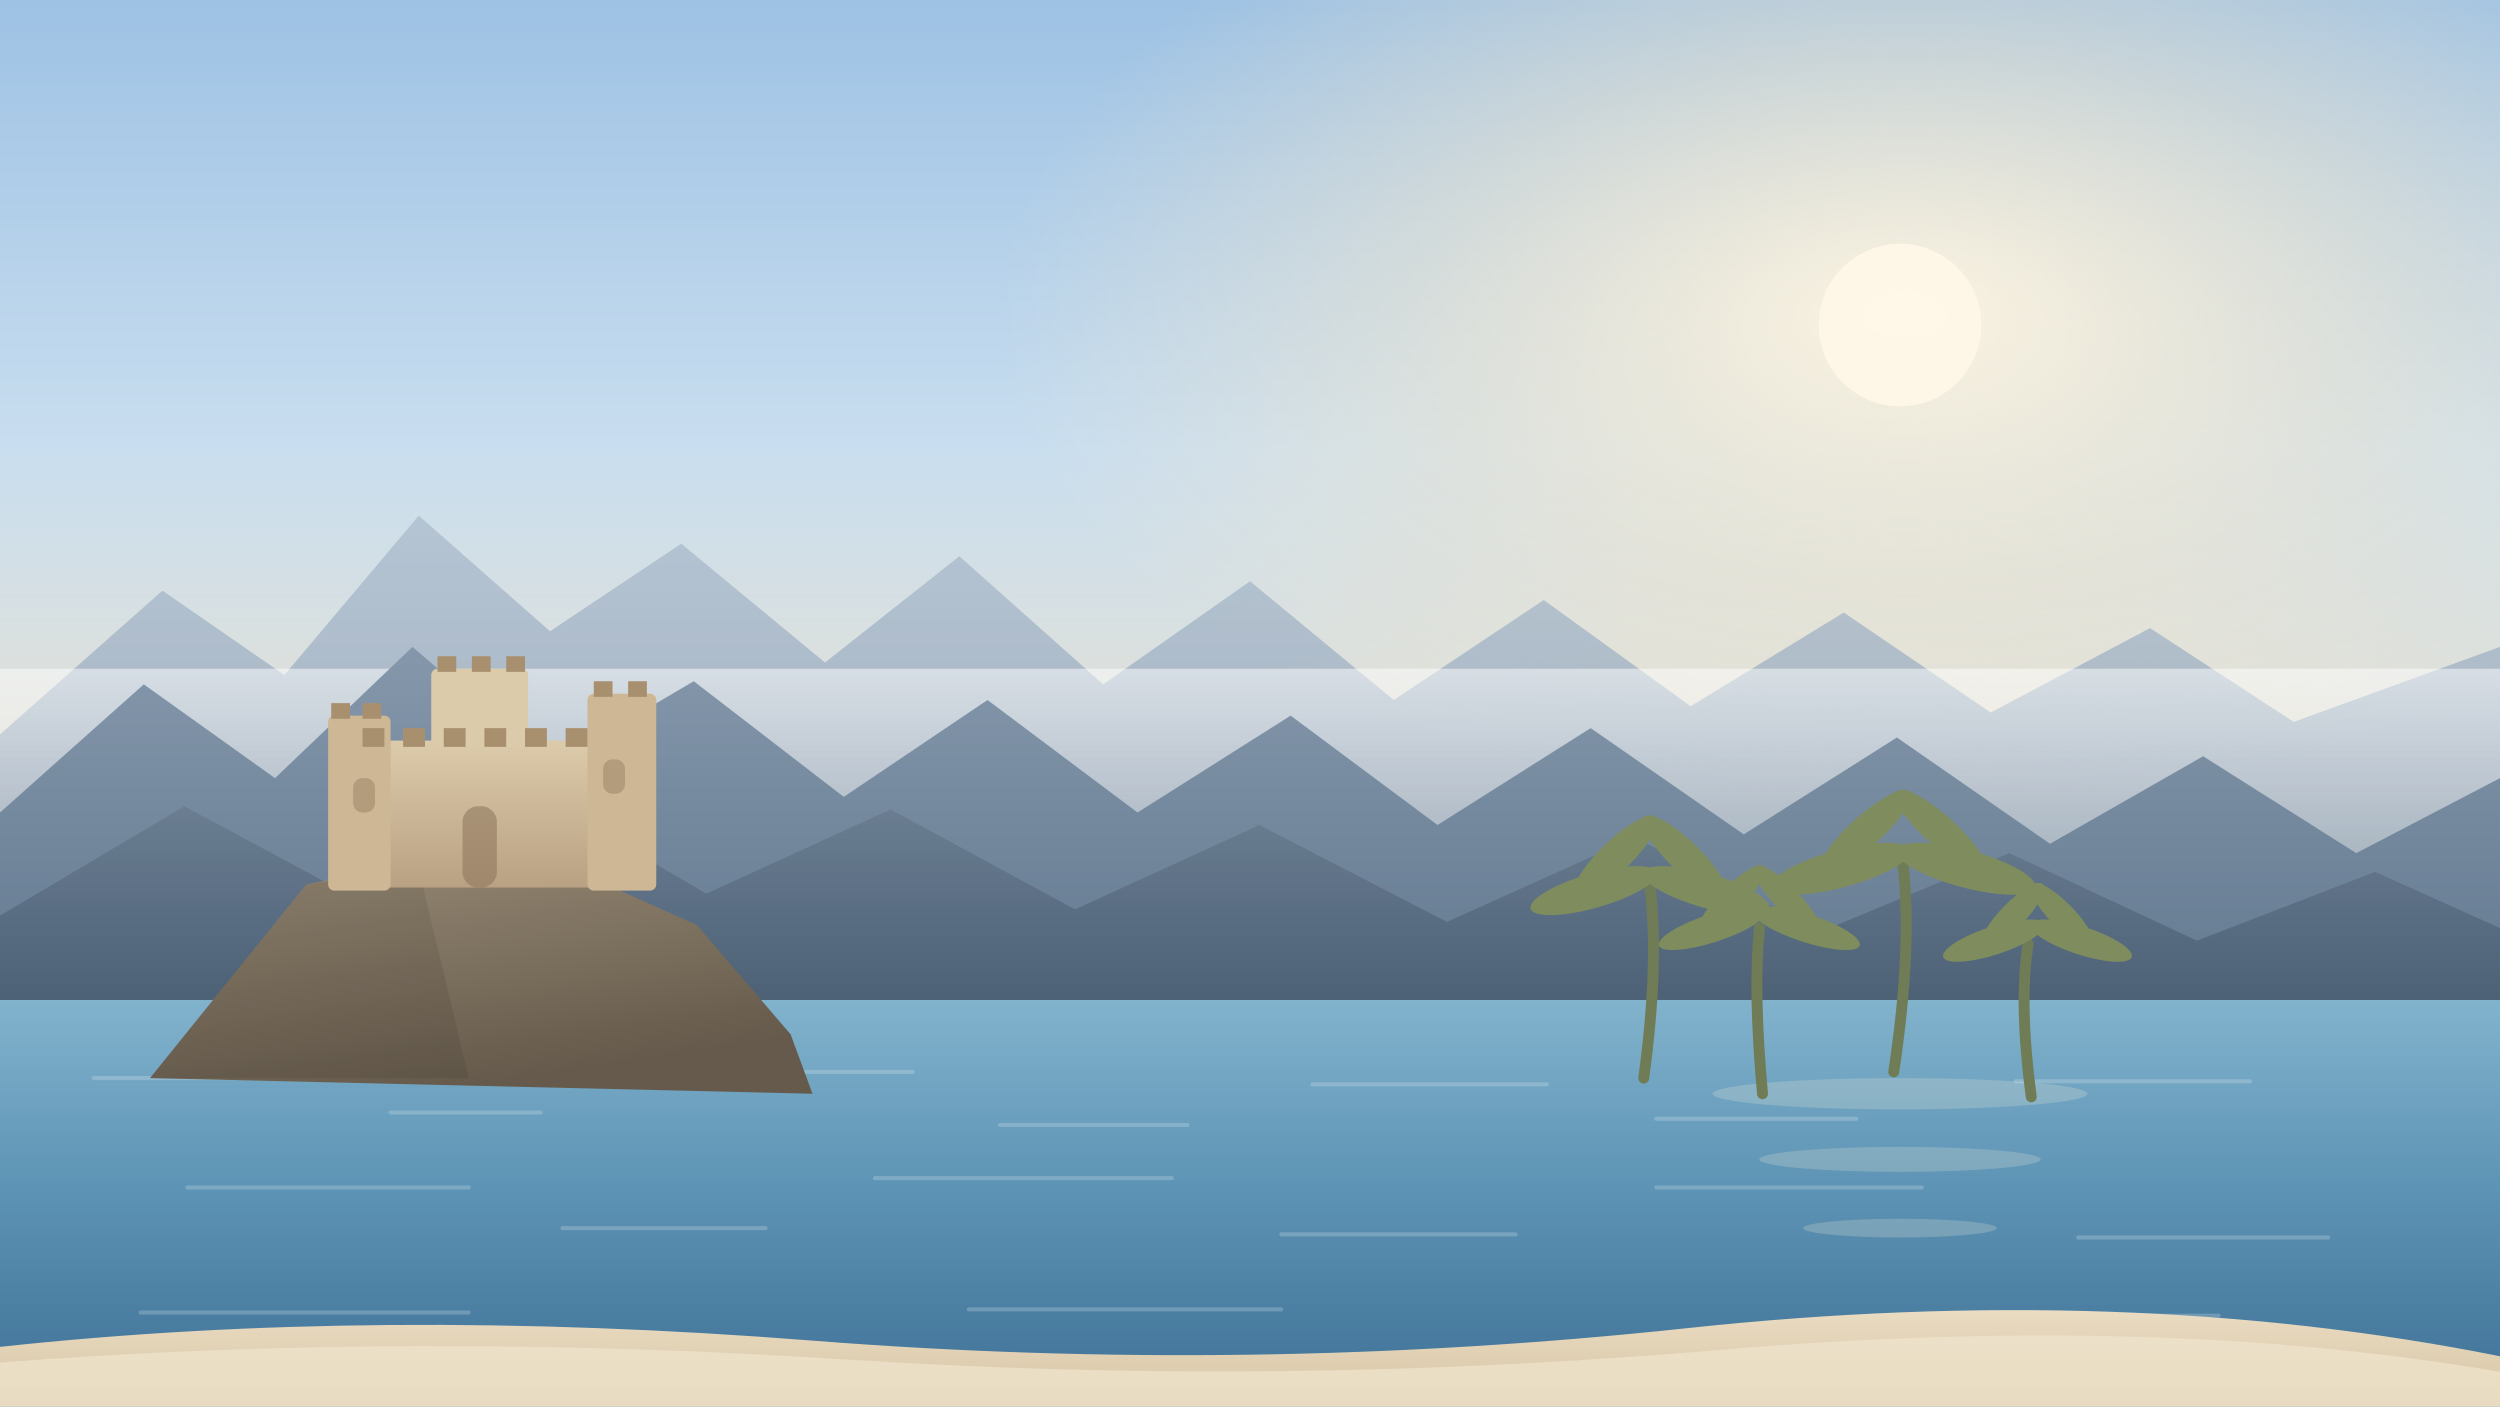
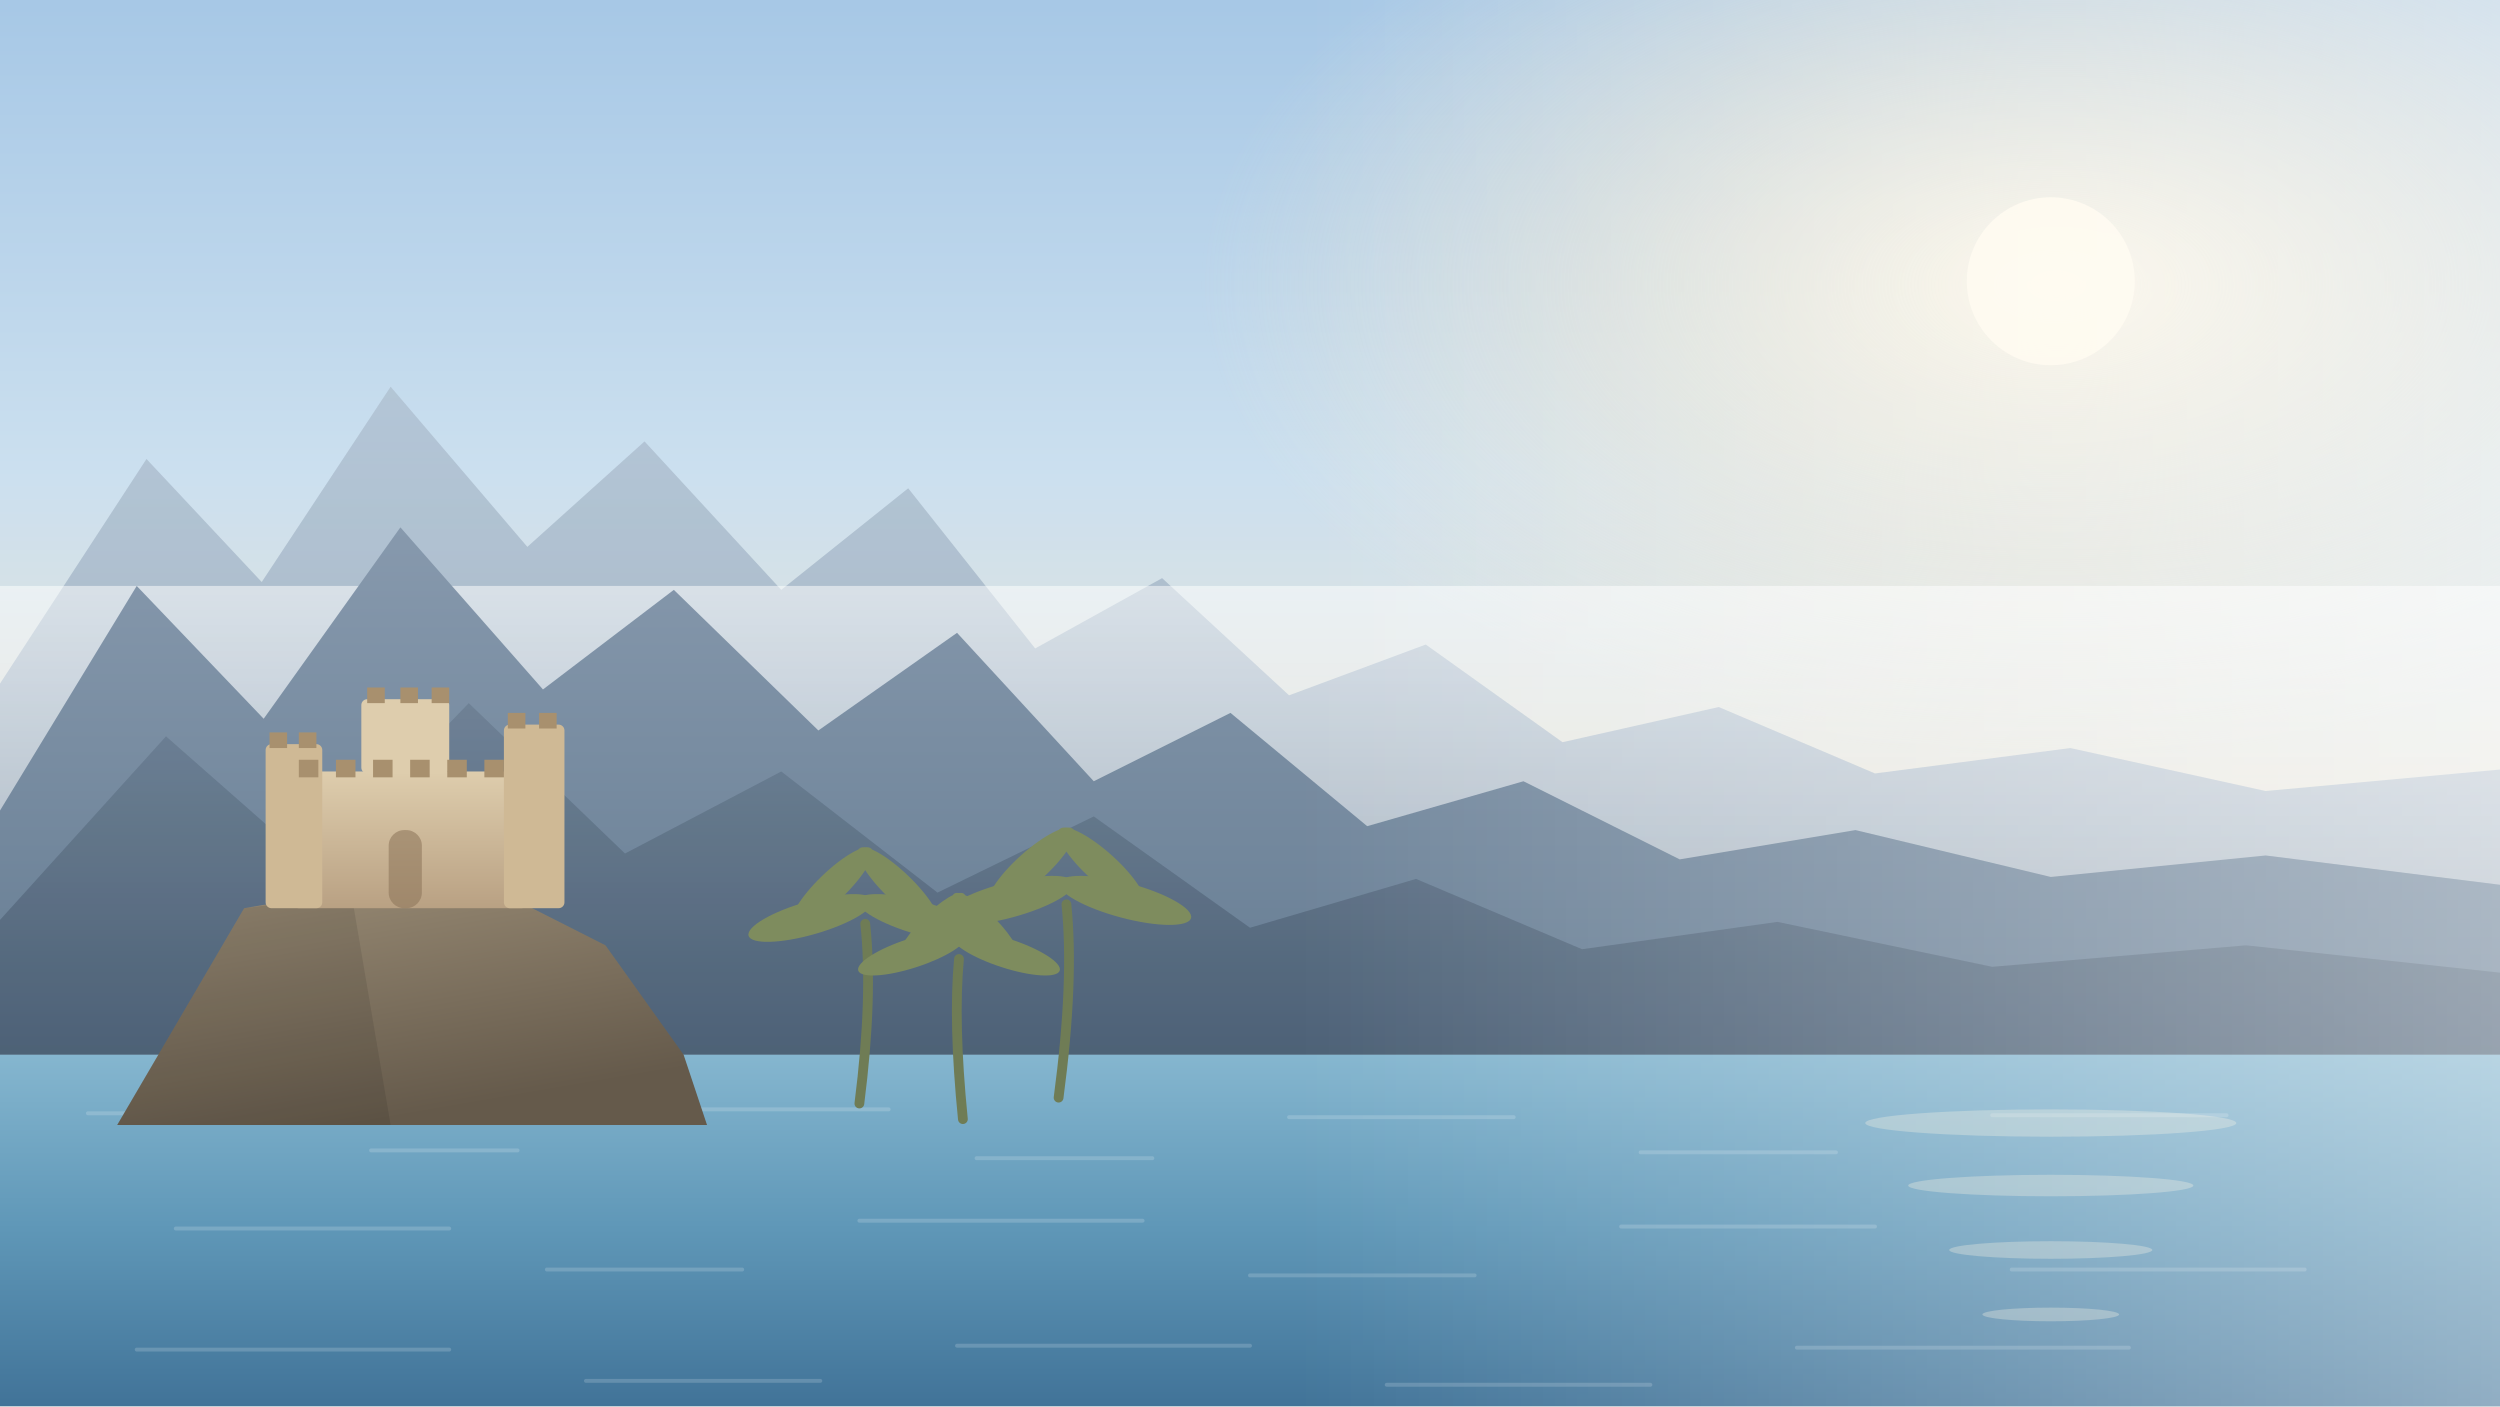
- <svg xmlns="http://www.w3.org/2000/svg" viewBox="0 0 1600 900" width="1600" height="900" role="img" aria-label="ساحل الفجيرة وجبال الحجر — صورة مؤقتة">
+ <svg xmlns="http://www.w3.org/2000/svg" viewBox="0 0 2560 1440" width="2560" height="1440" role="img" aria-label="ساحل الفجيرة وجبال الحجر — إطار 16:9 مع ثلث أيمن هادئ للنص">
  <defs>
-     <linearGradient id="sky" x1="0" y1="0" x2="0" y2="1">
-       <stop offset="0%" stop-color="#9EC2E4" />
-       <stop offset="32%" stop-color="#C9DEEF" />
-       <stop offset="62%" stop-color="#EDE2CD" />
-       <stop offset="100%" stop-color="#F8ECD9" />
+     <linearGradient id="hsky" x1="0" y1="0" x2="0" y2="1">
+       <stop offset="0%" stop-color="#A7C8E6" />
+       <stop offset="34%" stop-color="#CCE0EF" />
+       <stop offset="64%" stop-color="#EDE3D0" />
+       <stop offset="100%" stop-color="#F8EDDB" />
    </linearGradient>
-     <radialGradient id="glow" cx="76%" cy="22%" r="36%">
-       <stop offset="0%" stop-color="#FFF6E2" stop-opacity=".95" />
-       <stop offset="55%" stop-color="#FDE9C6" stop-opacity=".4" />
-       <stop offset="100%" stop-color="#FDE9C6" stop-opacity="0" />
+     <radialGradient id="hsun" cx="82%" cy="20%" r="34%">
+       <stop offset="0%" stop-color="#FFF8E8" stop-opacity=".95" />
+       <stop offset="58%" stop-color="#FDEBCC" stop-opacity=".38" />
+       <stop offset="100%" stop-color="#FDEBCC" stop-opacity="0" />
    </radialGradient>
-     <linearGradient id="mFar" x1="0" y1="0" x2="0" y2="1">
-       <stop offset="0%" stop-color="#ADBDCD" />
-       <stop offset="100%" stop-color="#90A3B8" />
+     <linearGradient id="hm1" x1="0" y1="0" x2="0" y2="1">
+       <stop offset="0%" stop-color="#AFC0D0" />
+       <stop offset="100%" stop-color="#93A6BA" />
    </linearGradient>
-     <linearGradient id="mMid" x1="0" y1="0" x2="0" y2="1">
-       <stop offset="0%" stop-color="#8597AB" />
-       <stop offset="100%" stop-color="#637A90" />
+     <linearGradient id="hm2" x1="0" y1="0" x2="0" y2="1">
+       <stop offset="0%" stop-color="#8799AD" />
+       <stop offset="100%" stop-color="#657C92" />
    </linearGradient>
-     <linearGradient id="mNear" x1="0" y1="0" x2="0" y2="1">
-       <stop offset="0%" stop-color="#6C7F93" />
-       <stop offset="100%" stop-color="#465A6F" />
+     <linearGradient id="hm3" x1="0" y1="0" x2="0" y2="1">
+       <stop offset="0%" stop-color="#6D8094" />
+       <stop offset="100%" stop-color="#475B70" />
    </linearGradient>
-     <linearGradient id="sea" x1="0" y1="0" x2="0" y2="1">
-       <stop offset="0%" stop-color="#82B3CD" />
-       <stop offset="45%" stop-color="#5E94B5" />
-       <stop offset="100%" stop-color="#3E7095" />
+     <linearGradient id="hsea" x1="0" y1="0" x2="0" y2="1">
+       <stop offset="0%" stop-color="#85B6CF" />
+       <stop offset="48%" stop-color="#6098B8" />
+       <stop offset="100%" stop-color="#417398" />
    </linearGradient>
-     <linearGradient id="rock" x1="0" y1="0" x2="0.4" y2="1">
-       <stop offset="0%" stop-color="#9C8E79" />
+     <linearGradient id="hrock" x1="0" y1="0" x2="0.4" y2="1">
+       <stop offset="0%" stop-color="#9E9079" />
      <stop offset="100%" stop-color="#655A4B" />
    </linearGradient>
-     <linearGradient id="wall" x1="0" y1="0" x2="0" y2="1">
-       <stop offset="0%" stop-color="#DCCBAB" />
+     <linearGradient id="hwall" x1="0" y1="0" x2="0" y2="1">
+       <stop offset="0%" stop-color="#DECDAD" />
      <stop offset="100%" stop-color="#B9A183" />
    </linearGradient>
-     <linearGradient id="sand" x1="0" y1="0" x2="0" y2="1">
-       <stop offset="0%" stop-color="#EADCC2" />
-       <stop offset="100%" stop-color="#D6C3A3" />
-     </linearGradient>
-     <linearGradient id="haze" x1="0" y1="0" x2="0" y2="1">
-       <stop offset="0%" stop-color="#fff" stop-opacity=".5" />
+     <linearGradient id="hhaze" x1="0" y1="0" x2="0" y2="1">
+       <stop offset="0%" stop-color="#fff" stop-opacity=".52" />
      <stop offset="100%" stop-color="#fff" stop-opacity="0" />
    </linearGradient>
+     <linearGradient id="hcalm" x1="0" y1="0" x2="1" y2="0">
+       <stop offset="0%" stop-color="#fff" stop-opacity="0" />
+       <stop offset="52%" stop-color="#fff" stop-opacity="0" />
+       <stop offset="100%" stop-color="#fff" stop-opacity=".42" />
+     </linearGradient>
  </defs>
-   <rect width="1600" height="900" fill="url(#sky)" />
-   <rect width="1600" height="900" fill="url(#glow)" />
-   <circle cx="1216" cy="208" r="52" fill="#FFF7E8" opacity=".92" />
-   <path d="M0 470 L104 378 L182 432 L268 330 L352 404 L436 348 L528 424 L614 356 L706 438 L800 372 L892 448 L988 384 L1082 452 L1180 392 L1274 456 L1376 402 L1468 462 L1600 414 L1600 560 L0 560Z" fill="url(#mFar)" opacity=".78" />
-   <rect y="428" width="1600" height="132" fill="url(#haze)" />
-   <path d="M0 520 L92 438 L176 498 L264 414 L352 490 L444 436 L540 510 L632 448 L728 520 L826 458 L920 528 L1018 466 L1116 534 L1214 472 L1312 540 L1410 484 L1508 546 L1600 498 L1600 640 L0 640Z" fill="url(#mMid)" />
-   <path d="M0 586 L118 516 L226 574 L340 506 L452 572 L570 518 L688 582 L806 528 L926 590 L1046 536 L1166 596 L1286 546 L1406 602 L1520 558 L1600 594 L1600 660 L0 660Z" fill="url(#mNear)" opacity=".92" />
-   <rect y="640" width="1600" height="260" fill="url(#sea)" />
-   <g stroke="#fff" stroke-opacity=".2" stroke-width="2.6" stroke-linecap="round">
-     <path d="M60 690 h140 M250 712 h96 M420 686 h164 M640 720 h120 M840 694 h150 M1060 716 h128 M1290 692 h150" />
-     <path d="M120 760 h180 M360 786 h130 M560 754 h190 M820 790 h150 M1060 760 h170 M1330 792 h160" />
-     <path d="M90 840 h210 M380 866 h160 M620 838 h200 M900 870 h180 M1200 842 h220" />
+   <rect width="2560" height="1440" fill="url(#hsky)" />
+   <rect width="2560" height="1440" fill="url(#hsun)" />
+   <circle cx="2100" cy="288" r="86" fill="#FFF9EC" opacity=".9" />
+   <path d="M0 700 L150 470 L268 596 L400 396 L540 560 L660 452 L800 604 L930 500 L1060 664 L1190 592 L1320 712 L1460 660 L1600 760 L1760 724 L1920 792 L2120 766 L2320 810 L2560 788 L2560 980 L0 980Z" fill="url(#hm1)" opacity=".8" />
+   <rect y="600" width="2560" height="400" fill="url(#hhaze)" />
+   <path d="M0 830 L140 600 L270 736 L410 540 L556 706 L690 604 L838 748 L980 648 L1120 800 L1260 730 L1400 846 L1560 800 L1720 880 L1900 850 L2100 898 L2320 876 L2560 906 L2560 1080 L0 1080Z" fill="url(#hm2)" />
+   <path d="M0 942 L170 754 L320 886 L480 720 L640 874 L800 790 L960 914 L1120 836 L1280 950 L1450 900 L1620 972 L1820 944 L2040 990 L2300 968 L2560 996 L2560 1120 L0 1120Z" fill="url(#hm3)" opacity=".92" />
+   <rect y="1080" width="2560" height="360" fill="url(#hsea)" />
+   <g stroke="#FFFFFF" stroke-opacity=".17" stroke-width="4" stroke-linecap="round">
+     <path d="M90 1140 h210 M380 1178 h150 M660 1136 h250 M1000 1186 h180 M1320 1144 h230 M1680 1180 h200 M2040 1142 h240" />
+     <path d="M180 1258 h280 M560 1300 h200 M880 1250 h290 M1280 1306 h230 M1660 1256 h260 M2060 1300 h300" />
+     <path d="M140 1382 h320 M600 1414 h240 M980 1378 h300 M1420 1418 h270 M1840 1380 h340" />
  </g>
-   <g fill="#FFF3DC" opacity=".2">
-     <ellipse cx="1216" cy="700" rx="120" ry="10" />
-     <ellipse cx="1216" cy="742" rx="90" ry="8" />
-     <ellipse cx="1216" cy="786" rx="62" ry="6" />
+   <g fill="#FFF4DE" opacity=".3">
+     <ellipse cx="2100" cy="1150" rx="190" ry="14" />
+     <ellipse cx="2100" cy="1214" rx="146" ry="11" />
+     <ellipse cx="2100" cy="1280" rx="104" ry="9" />
+     <ellipse cx="2100" cy="1346" rx="70" ry="7" />
  </g>
-   <path d="M96 690 L196 566 L330 540 L446 592 L506 662 L520 700 Z" fill="url(#rock)" />
-   <path d="M96 690 L196 566 L268 556 L300 690 Z" fill="#000" opacity=".08" />
+   <path d="M120 1152 L250 930 L470 892 L620 968 L700 1080 L724 1152 Z" fill="url(#hrock)" />
+   <path d="M120 1152 L250 930 L360 916 L400 1152 Z" fill="#000" opacity=".09" />
  <g>
-     <rect x="228" y="474" width="168" height="94" rx="4" fill="url(#wall)" />
-     <rect x="210" y="458" width="40" height="112" rx="4" fill="#CDB794" />
-     <rect x="376" y="444" width="44" height="126" rx="4" fill="#CDB794" />
-     <rect x="276" y="428" width="62" height="50" rx="4" fill="#DCCBAB" />
+     <rect x="300" y="790" width="240" height="140" rx="6" fill="url(#hwall)" />
+     <rect x="272" y="762" width="58" height="168" rx="6" fill="#CFB995" />
+     <rect x="516" y="742" width="62" height="188" rx="6" fill="#CFB995" />
+     <rect x="370" y="716" width="90" height="76" rx="6" fill="#DECDAD" />
    <g fill="#A8906E">
-       <rect x="232" y="466" width="14" height="12" />
-       <rect x="258" y="466" width="14" height="12" />
-       <rect x="284" y="466" width="14" height="12" />
-       <rect x="310" y="466" width="14" height="12" />
-       <rect x="336" y="466" width="14" height="12" />
-       <rect x="362" y="466" width="14" height="12" />
-       <rect x="212" y="450" width="12" height="10" />
-       <rect x="232" y="450" width="12" height="10" />
-       <rect x="380" y="436" width="12" height="10" />
-       <rect x="402" y="436" width="12" height="10" />
-       <rect x="280" y="420" width="12" height="10" />
-       <rect x="302" y="420" width="12" height="10" />
-       <rect x="324" y="420" width="12" height="10" />
+       <rect x="306" y="778" width="20" height="18" />
+       <rect x="344" y="778" width="20" height="18" />
+       <rect x="382" y="778" width="20" height="18" />
+       <rect x="420" y="778" width="20" height="18" />
+       <rect x="458" y="778" width="20" height="18" />
+       <rect x="496" y="778" width="20" height="18" />
+       <rect x="276" y="750" width="18" height="16" />
+       <rect x="306" y="750" width="18" height="16" />
+       <rect x="520" y="730" width="18" height="16" />
+       <rect x="552" y="730" width="18" height="16" />
+       <rect x="376" y="704" width="18" height="16" />
+       <rect x="410" y="704" width="18" height="16" />
+       <rect x="442" y="704" width="18" height="16" />
    </g>
-     <rect x="296" y="516" width="22" height="52" rx="10" fill="#8B7357" opacity=".55" />
-     <rect x="226" y="498" width="14" height="22" rx="6" fill="#8B7357" opacity=".4" />
-     <rect x="386" y="486" width="14" height="22" rx="6" fill="#8B7357" opacity=".4" />
+     <rect x="398" y="850" width="34" height="80" rx="16" fill="#8B7357" opacity=".55" />
  </g>
-   <g stroke="#6F7C55" stroke-width="7" stroke-linecap="round" fill="none">
-     <path d="M1052 690 q10 -74 4 -122" />
-     <path d="M1128 700 q-6 -66 -2 -106" />
-     <path d="M1212 686 q12 -80 6 -132" />
-     <path d="M1300 702 q-8 -60 -2 -98" />
+   <g stroke="#6F7C55" stroke-width="10" stroke-linecap="round" fill="none">
+     <path d="M880 1130 q14 -110 6 -184" />
+     <path d="M986 1146 q-10 -100 -4 -164" />
+     <path d="M1084 1124 q16 -120 8 -198" />
  </g>
  <g fill="#7E8C5E">
-     <g transform="translate(1056,562)">
-       <ellipse cx="-36" cy="8" rx="42" ry="11" transform="rotate(-16 -36 8)" />
-       <ellipse cx="36" cy="8" rx="42" ry="11" transform="rotate(16 36 8)" />
-       <ellipse cx="-22" cy="-14" rx="36" ry="10" transform="rotate(-44 -22 -14)" />
-       <ellipse cx="22" cy="-14" rx="36" ry="10" transform="rotate(44 22 -14)" />
+     <g transform="translate(886,930)">
+       <ellipse cx="-56" cy="10" rx="66" ry="17" transform="rotate(-16 -56 10)" />
+       <ellipse cx="56" cy="10" rx="66" ry="17" transform="rotate(16 56 10)" />
+       <ellipse cx="-34" cy="-22" rx="56" ry="15" transform="rotate(-44 -34 -22)" />
+       <ellipse cx="34" cy="-22" rx="56" ry="15" transform="rotate(44 34 -22)" />
    </g>
-     <g transform="translate(1126,588)">
-       <ellipse cx="-30" cy="6" rx="36" ry="9" transform="rotate(-18 -30 6)" />
-       <ellipse cx="30" cy="6" rx="36" ry="9" transform="rotate(18 30 6)" />
-       <ellipse cx="-18" cy="-12" rx="30" ry="8" transform="rotate(-46 -18 -12)" />
-       <ellipse cx="18" cy="-12" rx="30" ry="8" transform="rotate(46 18 -12)" />
+     <g transform="translate(982,968)">
+       <ellipse cx="-48" cy="8" rx="58" ry="15" transform="rotate(-18 -48 8)" />
+       <ellipse cx="48" cy="8" rx="58" ry="15" transform="rotate(18 48 8)" />
+       <ellipse cx="-28" cy="-18" rx="48" ry="13" transform="rotate(-46 -28 -18)" />
+       <ellipse cx="28" cy="-18" rx="48" ry="13" transform="rotate(46 28 -18)" />
    </g>
-     <g transform="translate(1218,548)">
-       <ellipse cx="-40" cy="8" rx="46" ry="12" transform="rotate(-15 -40 8)" />
-       <ellipse cx="40" cy="8" rx="46" ry="12" transform="rotate(15 40 8)" />
-       <ellipse cx="-24" cy="-16" rx="38" ry="10" transform="rotate(-42 -24 -16)" />
-       <ellipse cx="24" cy="-16" rx="38" ry="10" transform="rotate(42 24 -16)" />
-     </g>
-     <g transform="translate(1304,596)">
-       <ellipse cx="-28" cy="6" rx="34" ry="9" transform="rotate(-18 -28 6)" />
-       <ellipse cx="28" cy="6" rx="34" ry="9" transform="rotate(18 28 6)" />
-       <ellipse cx="-16" cy="-10" rx="28" ry="8" transform="rotate(-46 -16 -10)" />
-       <ellipse cx="16" cy="-10" rx="28" ry="8" transform="rotate(46 16 -10)" />
+     <g transform="translate(1092,912)">
+       <ellipse cx="-60" cy="10" rx="70" ry="18" transform="rotate(-15 -60 10)" />
+       <ellipse cx="60" cy="10" rx="70" ry="18" transform="rotate(15 60 10)" />
+       <ellipse cx="-36" cy="-24" rx="58" ry="16" transform="rotate(-42 -36 -24)" />
+       <ellipse cx="36" cy="-24" rx="58" ry="16" transform="rotate(42 36 -24)" />
    </g>
  </g>
-   <path d="M0 862 Q 240 836 520 858 T 1080 850 T 1600 868 L1600 900 L0 900Z" fill="url(#sand)" />
-   <path d="M0 872 Q 260 852 540 870 T 1100 864 T 1600 878 L1600 900 L0 900Z" fill="#F0E5CE" opacity=".7" />
+   <rect width="2560" height="1440" fill="url(#hcalm)" />
</svg>
